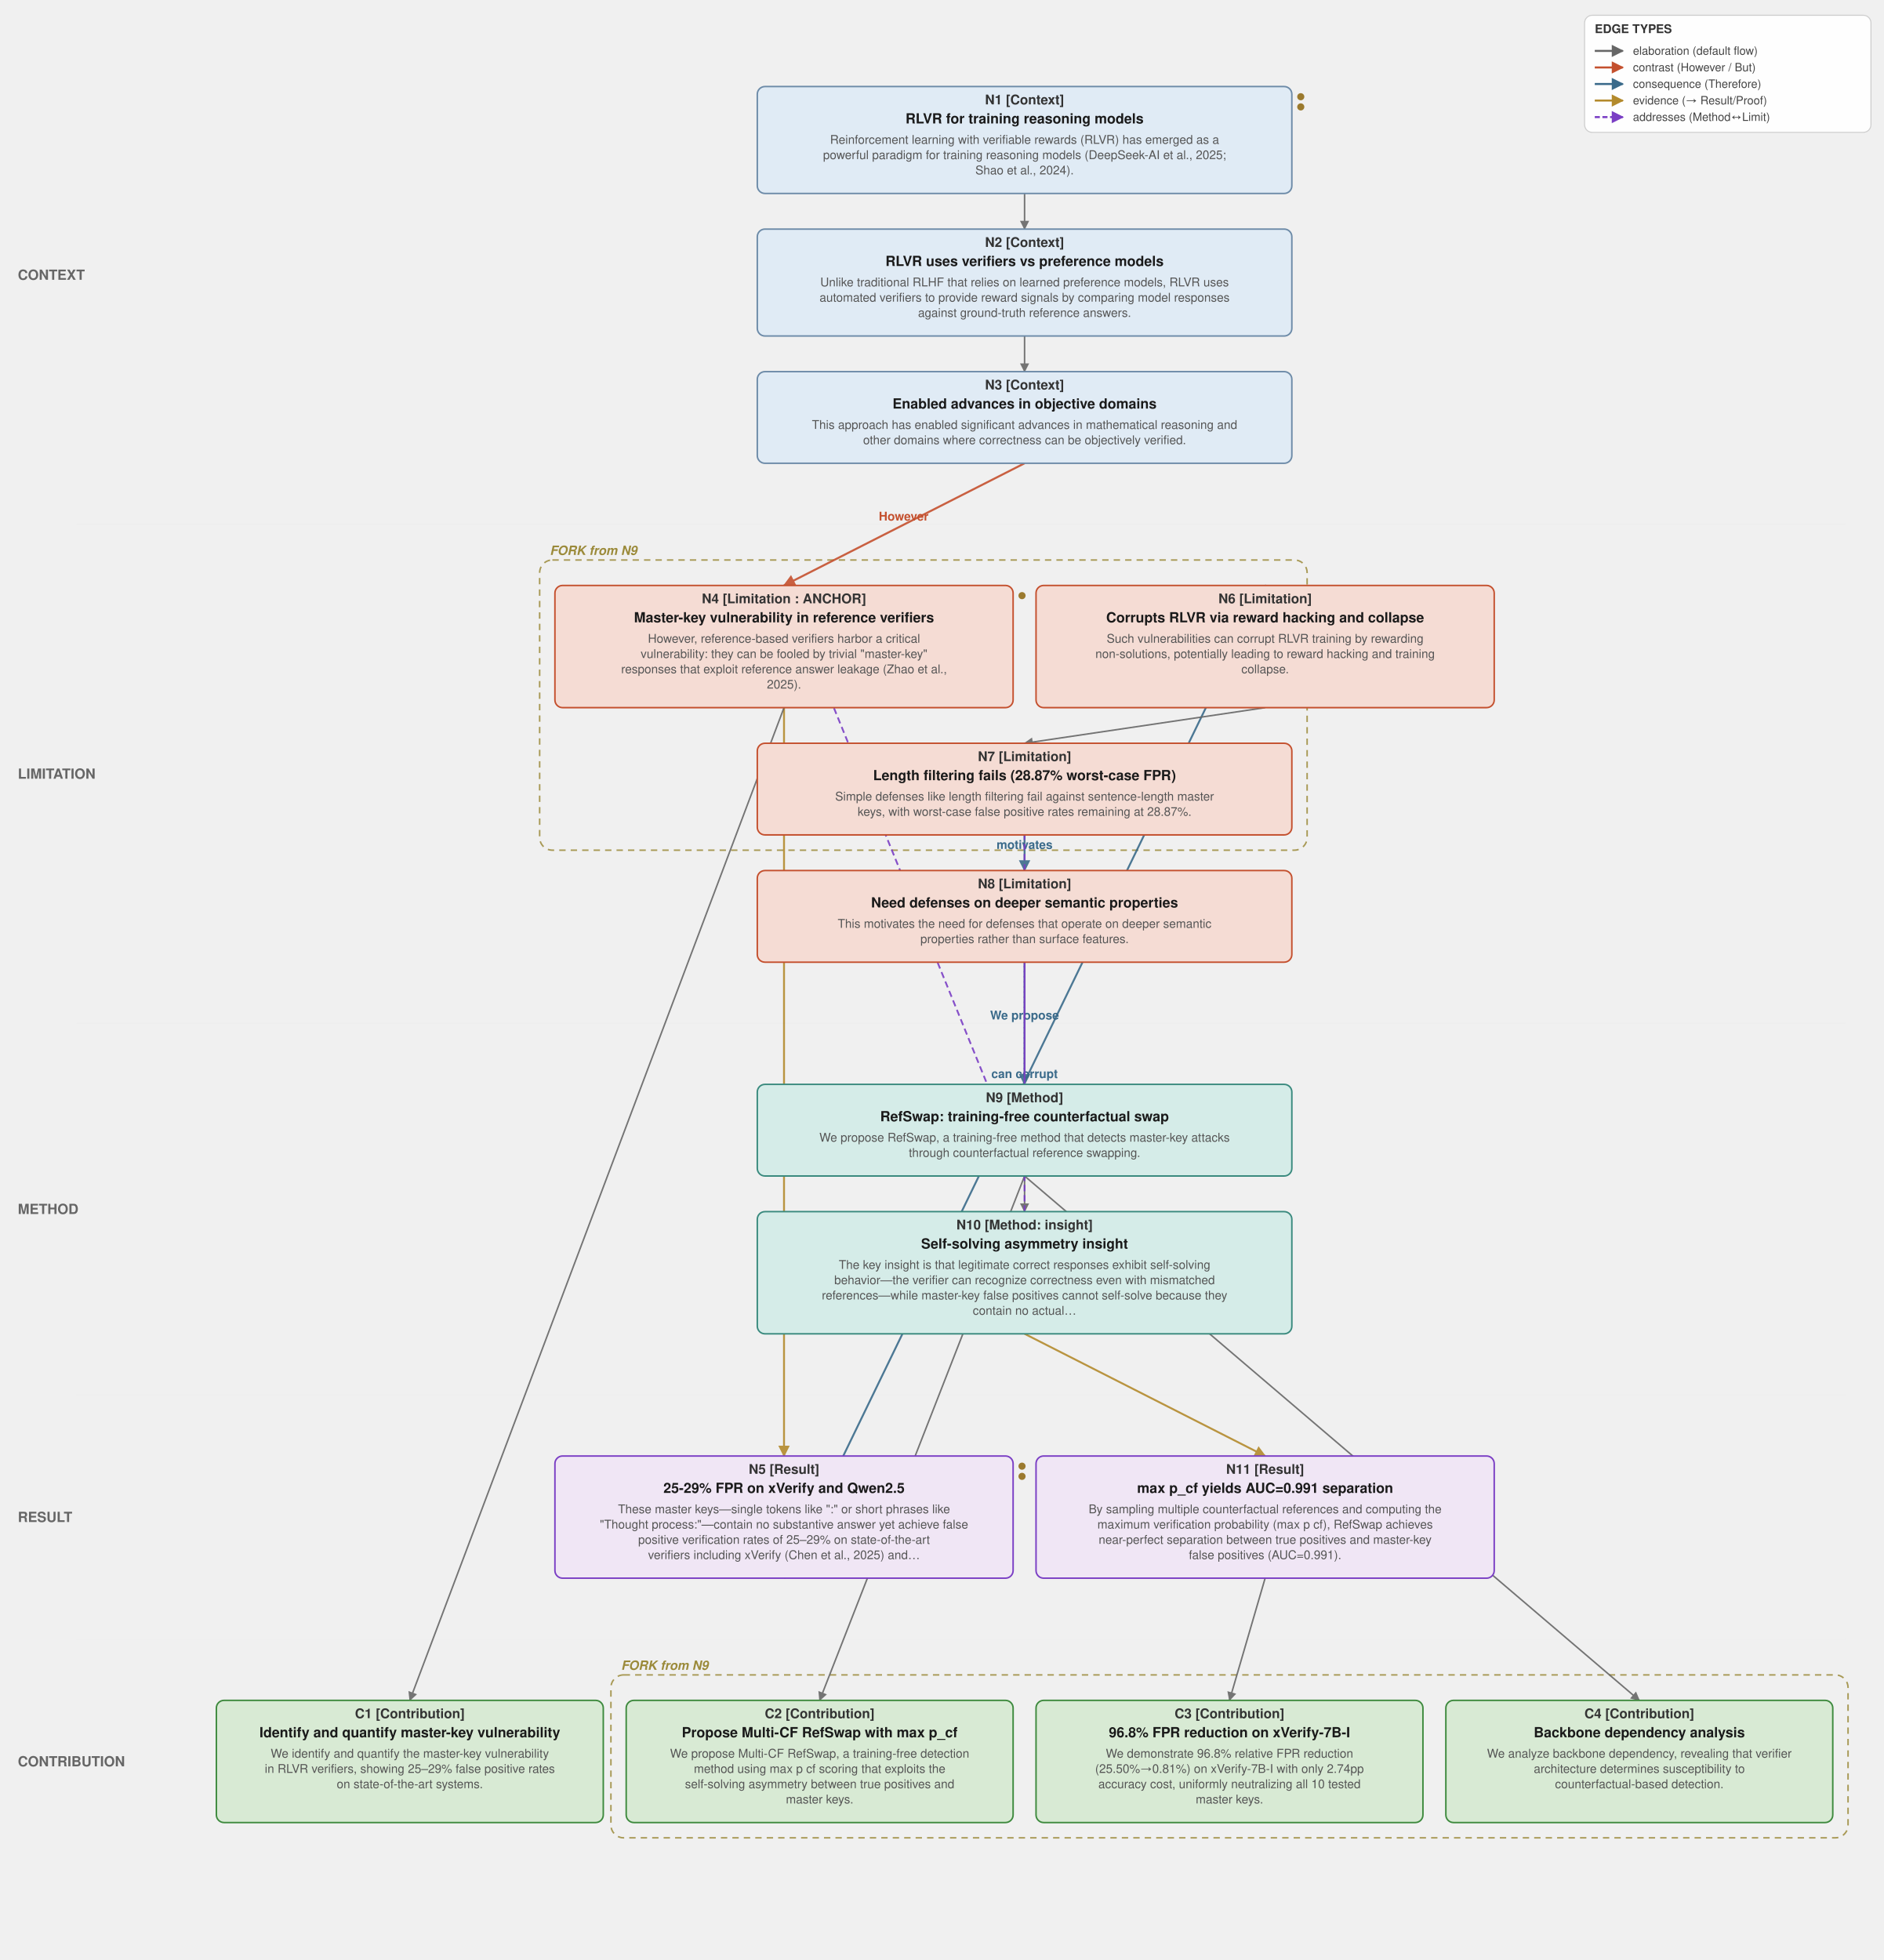
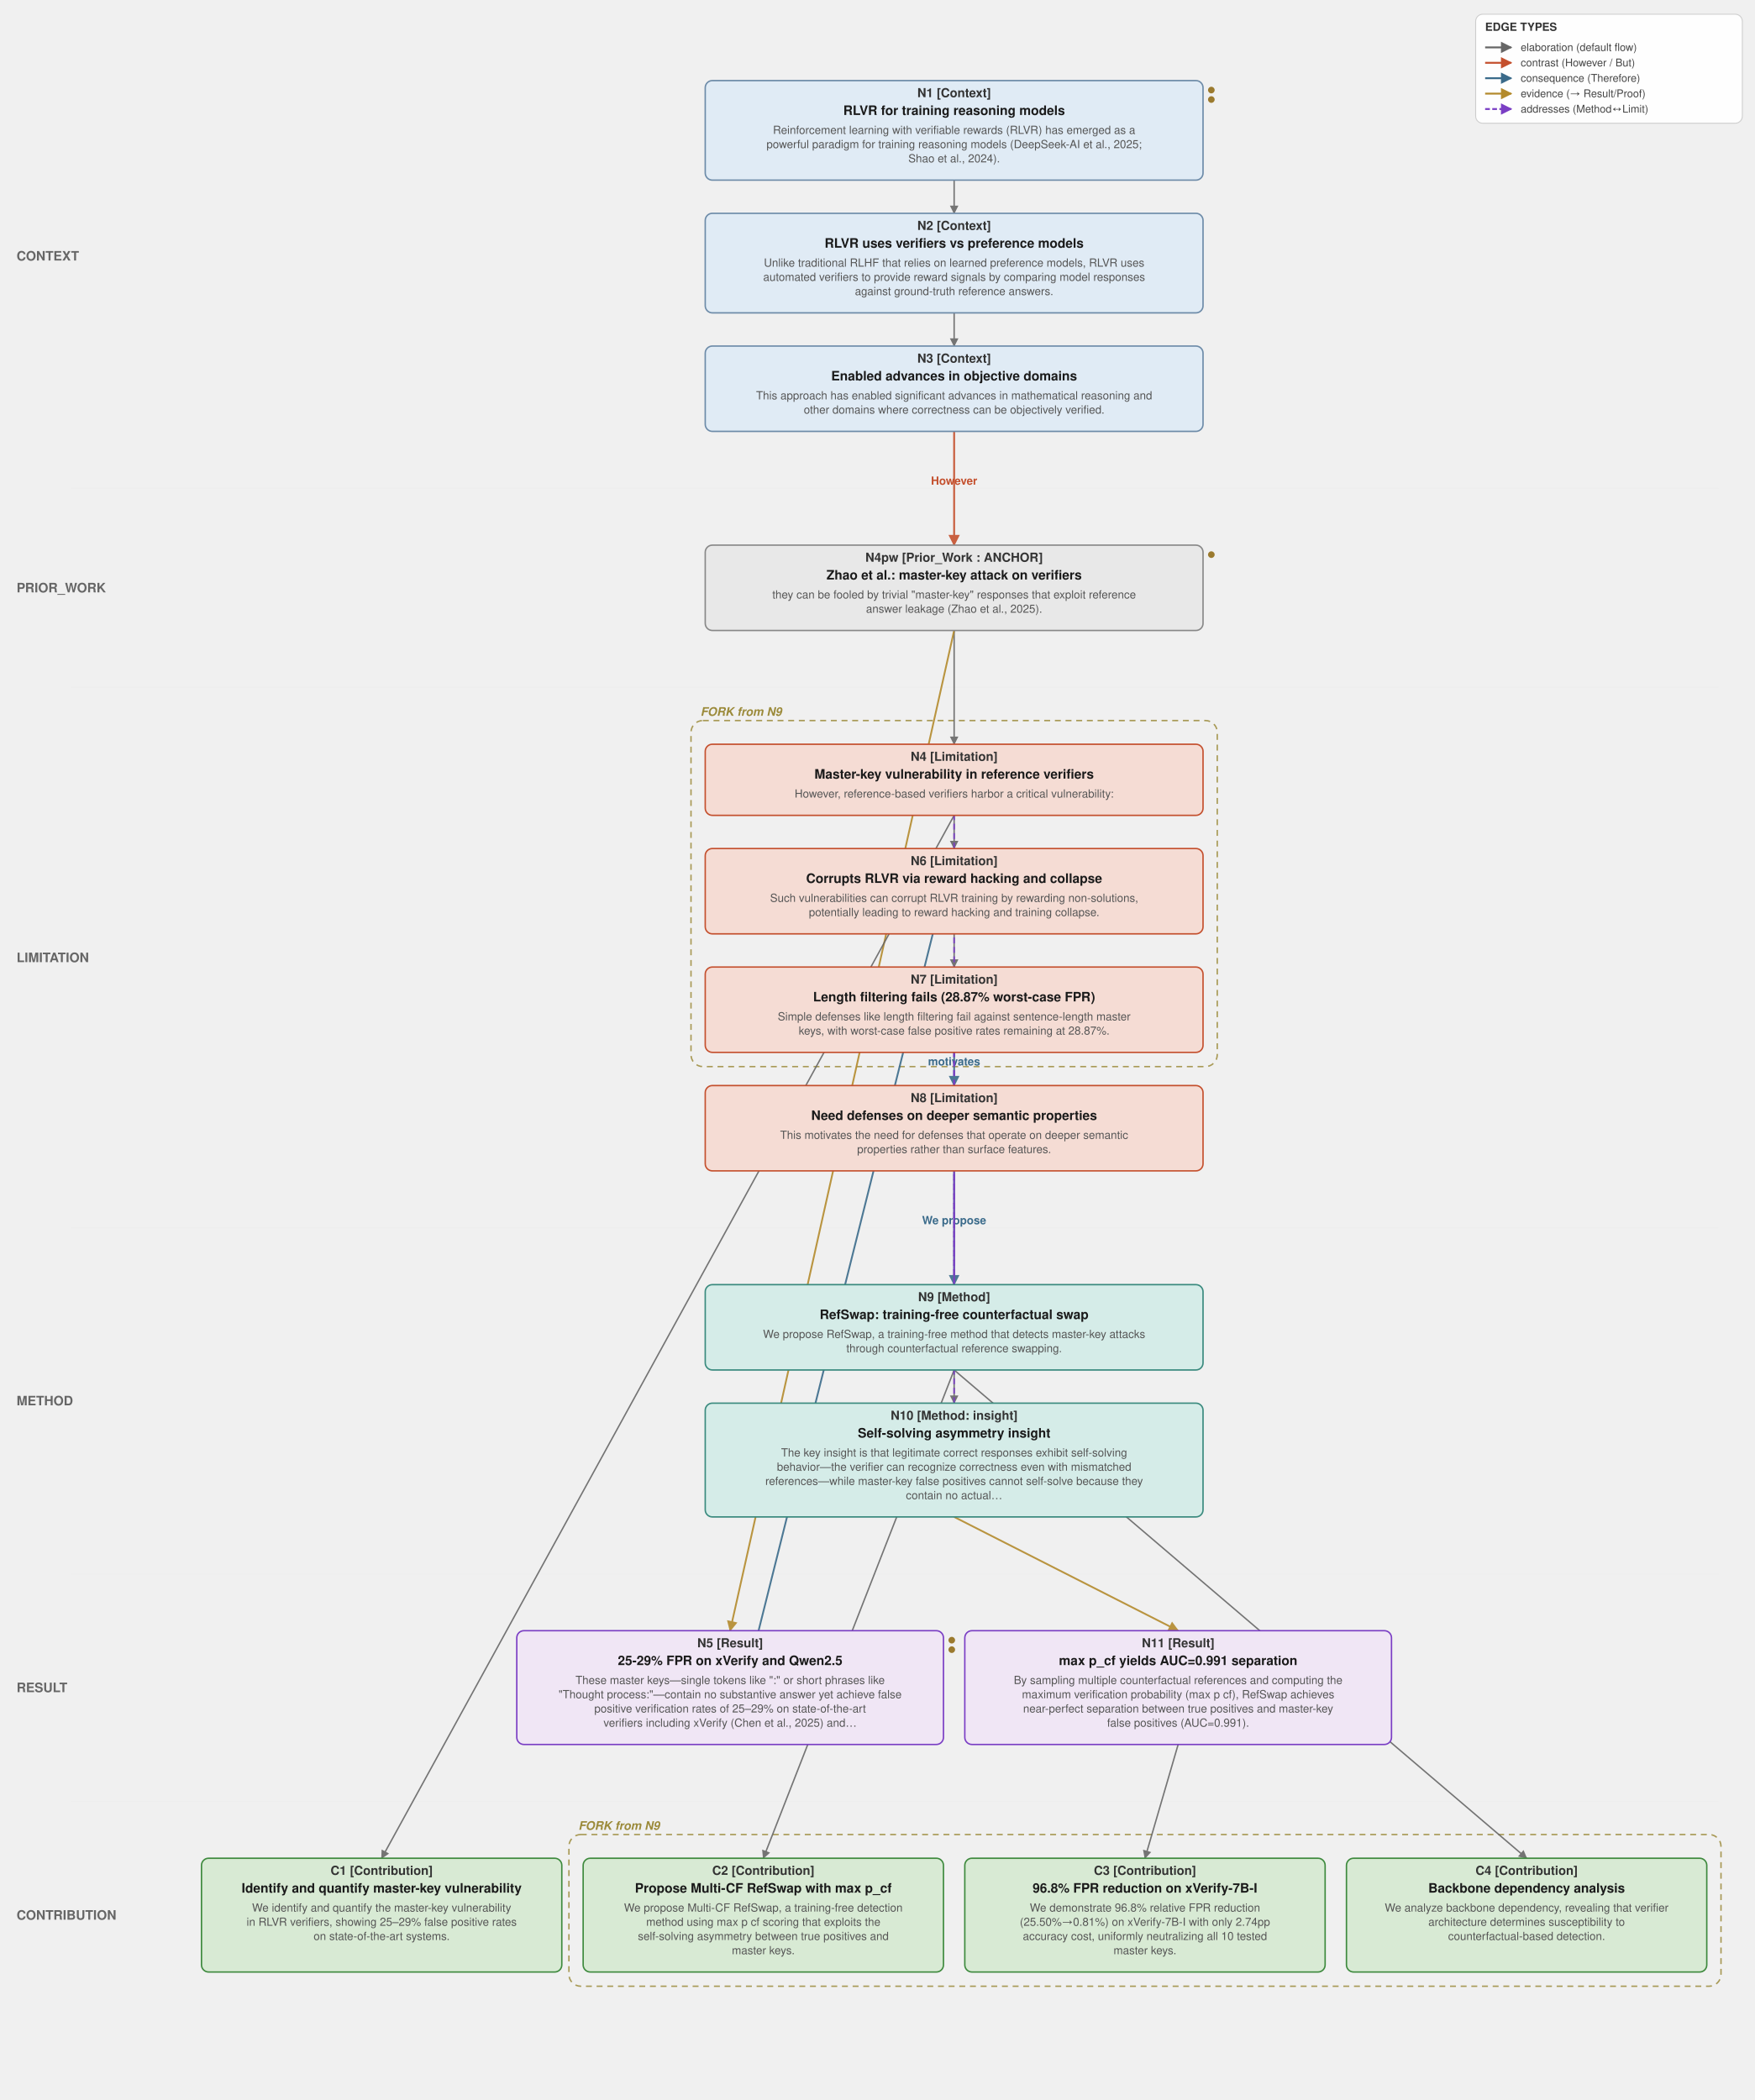
- <svg xmlns="http://www.w3.org/2000/svg" viewBox="0 0 1480 1540" style="width:100%; background:#fdfcf6; border:1px solid #e2e0d7; border-radius:8px;" font-family="-apple-system, BlinkMacSystemFont, Helvetica, Arial, sans-serif">
+ <svg xmlns="http://www.w3.org/2000/svg" viewBox="0 0 1480 1772" style="width:100%; background:#fdfcf6; border:1px solid #e2e0d7; border-radius:8px;" font-family="-apple-system, BlinkMacSystemFont, Helvetica, Arial, sans-serif">
  <defs>
    <marker id="ar" viewBox="0 0 10 10" refX="9" refY="5" markerWidth="6" markerHeight="6" orient="auto">
      <path d="M 0 0 L 10 5 L 0 10 z" fill="#666" />
    </marker>
    <marker id="ar-crit" viewBox="0 0 10 10" refX="9" refY="5" markerWidth="6" markerHeight="6" orient="auto">
      <path d="M 0 0 L 10 5 L 0 10 z" fill="#c4502e" />
    </marker>
    <marker id="ar-cons" viewBox="0 0 10 10" refX="9" refY="5" markerWidth="6" markerHeight="6" orient="auto">
      <path d="M 0 0 L 10 5 L 0 10 z" fill="#3a6a8a" />
    </marker>
    <marker id="ar-ev" viewBox="0 0 10 10" refX="9" refY="5" markerWidth="6" markerHeight="6" orient="auto">
      <path d="M 0 0 L 10 5 L 0 10 z" fill="#b38a2c" />
    </marker>
    <marker id="ar-back" viewBox="0 0 10 10" refX="9" refY="5" markerWidth="6" markerHeight="6" orient="auto">
      <path d="M 0 0 L 10 5 L 0 10 z" fill="#7a3ec4" />
    </marker>
  </defs>
  <text x="14" y="216" font-size="11" fill="#666" font-weight="700" dominant-baseline="middle">CONTEXT</text>
-   <text x="14" y="608" font-size="11" fill="#666" font-weight="700" dominant-baseline="middle">LIMITATION</text>
+   <text x="14" y="496" font-size="11" fill="#666" font-weight="700" dominant-baseline="middle">PRIOR_WORK</text>
  <line x1="60" y1="412" x2="1450" y2="412" stroke="#eee" stroke-width="1" />
-   <text x="14" y="950" font-size="11" fill="#666" font-weight="700" dominant-baseline="middle">METHOD</text>
-   <line x1="60" y1="804" x2="1450" y2="804" stroke="#eee" stroke-width="1" />
-   <text x="14" y="1192" font-size="11" fill="#666" font-weight="700" dominant-baseline="middle">RESULT</text>
-   <line x1="60" y1="1096" x2="1450" y2="1096" stroke="#eee" stroke-width="1" />
-   <text x="14" y="1384" font-size="11" fill="#666" font-weight="700" dominant-baseline="middle">CONTRIBUTION</text>
-   <line x1="60" y1="1288" x2="1450" y2="1288" stroke="#eee" stroke-width="1" />
-   <rect x="480" y="1316" width="972" height="128" rx="10" fill="none" stroke="#9b8a3a" stroke-width="1.2" stroke-dasharray="5 4" opacity="0.85" />
-   <text x="488" y="1312" font-size="10" fill="#9b8a3a" font-style="italic" font-weight="600">FORK from N9</text>
-   <rect x="424" y="440" width="603" height="228" rx="10" fill="none" stroke="#9b8a3a" stroke-width="1.2" stroke-dasharray="5 4" opacity="0.85" />
-   <text x="432" y="436" font-size="10" fill="#9b8a3a" font-style="italic" font-weight="600">FORK from N9</text>
+   <text x="14" y="808" font-size="11" fill="#666" font-weight="700" dominant-baseline="middle">LIMITATION</text>
+   <line x1="60" y1="580" x2="1450" y2="580" stroke="#eee" stroke-width="1" />
+   <text x="14" y="1182" font-size="11" fill="#666" font-weight="700" dominant-baseline="middle">METHOD</text>
+   <line x1="60" y1="1036" x2="1450" y2="1036" stroke="#eee" stroke-width="1" />
+   <text x="14" y="1424" font-size="11" fill="#666" font-weight="700" dominant-baseline="middle">RESULT</text>
+   <line x1="60" y1="1328" x2="1450" y2="1328" stroke="#eee" stroke-width="1" />
+   <text x="14" y="1616" font-size="11" fill="#666" font-weight="700" dominant-baseline="middle">CONTRIBUTION</text>
+   <line x1="60" y1="1520" x2="1450" y2="1520" stroke="#eee" stroke-width="1" />
+   <rect x="480" y="1548" width="972" height="128" rx="10" fill="none" stroke="#9b8a3a" stroke-width="1.2" stroke-dasharray="5 4" opacity="0.85" />
+   <text x="488" y="1544" font-size="10" fill="#9b8a3a" font-style="italic" font-weight="600">FORK from N9</text>
+   <rect x="583" y="608" width="444" height="292" rx="10" fill="none" stroke="#9b8a3a" stroke-width="1.2" stroke-dasharray="5 4" opacity="0.85" />
+   <text x="591" y="604" font-size="10" fill="#9b8a3a" font-style="italic" font-weight="600">FORK from N9</text>
  <line x1="805" y1="152" x2="805" y2="180" stroke="#666" stroke-width="1.2" marker-end="url(#ar)" opacity="0.9" />
  <line x1="805" y1="264" x2="805" y2="292" stroke="#666" stroke-width="1.2" marker-end="url(#ar)" opacity="0.9" />
-   <line x1="805" y1="364" x2="616" y2="460" stroke="#c4502e" stroke-width="1.6" marker-end="url(#ar-crit)" opacity="0.9" />
-   <text x="710" y="409" font-size="9.5" fill="#c4502e" font-weight="600" text-anchor="middle">However</text>
-   <line x1="616" y1="556" x2="616" y2="1144" stroke="#b38a2c" stroke-width="1.5" marker-end="url(#ar-ev)" opacity="0.9" />
-   <line x1="616" y1="1240" x2="994" y2="460" stroke="#3a6a8a" stroke-width="1.5" marker-end="url(#ar-cons)" opacity="0.9" />
-   <text x="805" y="847" font-size="9.5" fill="#3a6a8a" font-weight="600" text-anchor="middle">can corrupt</text>
-   <line x1="994" y1="556" x2="805" y2="584" stroke="#666" stroke-width="1.2" marker-end="url(#ar)" opacity="0.9" />
-   <line x1="805" y1="656" x2="805" y2="684" stroke="#3a6a8a" stroke-width="1.5" marker-end="url(#ar-cons)" opacity="0.9" />
-   <text x="805" y="667" font-size="9.5" fill="#3a6a8a" font-weight="600" text-anchor="middle">motivates</text>
-   <line x1="805" y1="756" x2="805" y2="852" stroke="#3a6a8a" stroke-width="1.5" marker-end="url(#ar-cons)" opacity="0.9" />
-   <text x="805" y="801" font-size="9.5" fill="#3a6a8a" font-weight="600" text-anchor="middle">We propose</text>
-   <line x1="805" y1="924" x2="805" y2="952" stroke="#666" stroke-width="1.2" marker-end="url(#ar)" opacity="0.9" />
-   <line x1="805" y1="1048" x2="994" y2="1144" stroke="#b38a2c" stroke-width="1.5" marker-end="url(#ar-ev)" opacity="0.9" />
-   <line x1="616" y1="556" x2="322" y2="1336" stroke="#666" stroke-width="1.2" marker-end="url(#ar)" opacity="0.9" />
-   <line x1="805" y1="924" x2="644" y2="1336" stroke="#666" stroke-width="1.2" marker-end="url(#ar)" opacity="0.9" />
-   <line x1="994" y1="1240" x2="966" y2="1336" stroke="#666" stroke-width="1.2" marker-end="url(#ar)" opacity="0.9" />
-   <line x1="805" y1="924" x2="1288" y2="1336" stroke="#666" stroke-width="1.2" marker-end="url(#ar)" opacity="0.9" />
-   <line x1="805" y1="924" x2="616" y2="460" stroke="#7a3ec4" stroke-width="1.4" stroke-dasharray="5 3" marker-end="url(#ar-back)" opacity="0.9" />
-   <line x1="805" y1="924" x2="805" y2="584" stroke="#7a3ec4" stroke-width="1.4" stroke-dasharray="5 3" marker-end="url(#ar-back)" opacity="0.9" />
-   <line x1="805" y1="1048" x2="805" y2="684" stroke="#7a3ec4" stroke-width="1.4" stroke-dasharray="5 3" marker-end="url(#ar-back)" opacity="0.9" />
+   <line x1="805" y1="364" x2="805" y2="460" stroke="#c4502e" stroke-width="1.6" marker-end="url(#ar-crit)" opacity="0.9" />
+   <text x="805" y="409" font-size="9.5" fill="#c4502e" font-weight="600" text-anchor="middle">However</text>
+   <line x1="805" y1="532" x2="805" y2="628" stroke="#666" stroke-width="1.2" marker-end="url(#ar)" opacity="0.9" />
+   <line x1="805" y1="532" x2="616" y2="1376" stroke="#b38a2c" stroke-width="1.5" marker-end="url(#ar-ev)" opacity="0.9" />
+   <line x1="805" y1="688" x2="805" y2="716" stroke="#666" stroke-width="1.2" marker-end="url(#ar)" opacity="0.9" />
+   <line x1="616" y1="1472" x2="805" y2="716" stroke="#3a6a8a" stroke-width="1.5" marker-end="url(#ar-cons)" opacity="0.9" />
+   <text x="710" y="1091" font-size="9.5" fill="#3a6a8a" font-weight="600" text-anchor="middle">can corrupt</text>
+   <line x1="805" y1="788" x2="805" y2="816" stroke="#666" stroke-width="1.2" marker-end="url(#ar)" opacity="0.9" />
+   <line x1="805" y1="888" x2="805" y2="916" stroke="#3a6a8a" stroke-width="1.5" marker-end="url(#ar-cons)" opacity="0.9" />
+   <text x="805" y="899" font-size="9.5" fill="#3a6a8a" font-weight="600" text-anchor="middle">motivates</text>
+   <line x1="805" y1="988" x2="805" y2="1084" stroke="#3a6a8a" stroke-width="1.5" marker-end="url(#ar-cons)" opacity="0.9" />
+   <text x="805" y="1033" font-size="9.5" fill="#3a6a8a" font-weight="600" text-anchor="middle">We propose</text>
+   <line x1="805" y1="1156" x2="805" y2="1184" stroke="#666" stroke-width="1.2" marker-end="url(#ar)" opacity="0.9" />
+   <line x1="805" y1="1280" x2="994" y2="1376" stroke="#b38a2c" stroke-width="1.5" marker-end="url(#ar-ev)" opacity="0.9" />
+   <line x1="805" y1="688" x2="322" y2="1568" stroke="#666" stroke-width="1.2" marker-end="url(#ar)" opacity="0.9" />
+   <line x1="805" y1="1156" x2="644" y2="1568" stroke="#666" stroke-width="1.2" marker-end="url(#ar)" opacity="0.9" />
+   <line x1="994" y1="1472" x2="966" y2="1568" stroke="#666" stroke-width="1.2" marker-end="url(#ar)" opacity="0.9" />
+   <line x1="805" y1="1156" x2="1288" y2="1568" stroke="#666" stroke-width="1.2" marker-end="url(#ar)" opacity="0.9" />
+   <line x1="805" y1="1156" x2="805" y2="628" stroke="#7a3ec4" stroke-width="1.4" stroke-dasharray="5 3" marker-end="url(#ar-back)" opacity="0.9" />
+   <line x1="805" y1="1156" x2="805" y2="816" stroke="#7a3ec4" stroke-width="1.4" stroke-dasharray="5 3" marker-end="url(#ar-back)" opacity="0.9" />
+   <line x1="805" y1="1280" x2="805" y2="916" stroke="#7a3ec4" stroke-width="1.4" stroke-dasharray="5 3" marker-end="url(#ar-back)" opacity="0.9" />
  <circle cx="1022.0" cy="76.0" r="2.8" fill="#9b7a2e" />
  <circle cx="1022.0" cy="84.0" r="2.8" fill="#9b7a2e" />
  <g>
    <rect x="595" y="68" width="420" height="84" rx="6" fill="#e0ebf5" stroke="#6d8ba8" stroke-width="1.2" />
    <text x="805" y="82" text-anchor="middle" font-size="10.5" font-weight="700" fill="#333">N1 [Context]</text>
    <text x="805" y="97" text-anchor="middle" font-size="11" font-weight="600" fill="#1a1a1a">RLVR for training reasoning models</text>
    <text x="805" y="113" text-anchor="middle" font-size="9.5" fill="#555">Reinforcement learning with verifiable rewards (RLVR) has emerged as a</text>
    <text x="805" y="125" text-anchor="middle" font-size="9.5" fill="#555">powerful paradigm for training reasoning models (DeepSeek-AI et al., 2025;</text>
    <text x="805" y="137" text-anchor="middle" font-size="9.5" fill="#555">Shao et al., 2024).</text>
  </g>
  <g>
    <rect x="595" y="180" width="420" height="84" rx="6" fill="#e0ebf5" stroke="#6d8ba8" stroke-width="1.2" />
    <text x="805" y="194" text-anchor="middle" font-size="10.5" font-weight="700" fill="#333">N2 [Context]</text>
    <text x="805" y="209" text-anchor="middle" font-size="11" font-weight="600" fill="#1a1a1a">RLVR uses verifiers vs preference models</text>
    <text x="805" y="225" text-anchor="middle" font-size="9.5" fill="#555">Unlike traditional RLHF that relies on learned preference models, RLVR uses</text>
    <text x="805" y="237" text-anchor="middle" font-size="9.5" fill="#555">automated verifiers to provide reward signals by comparing model responses</text>
    <text x="805" y="249" text-anchor="middle" font-size="9.5" fill="#555">against ground-truth reference answers.</text>
  </g>
  <g>
    <rect x="595" y="292" width="420" height="72" rx="6" fill="#e0ebf5" stroke="#6d8ba8" stroke-width="1.2" />
    <text x="805" y="306" text-anchor="middle" font-size="10.5" font-weight="700" fill="#333">N3 [Context]</text>
    <text x="805" y="321" text-anchor="middle" font-size="11" font-weight="600" fill="#1a1a1a">Enabled advances in objective domains</text>
    <text x="805" y="337" text-anchor="middle" font-size="9.5" fill="#555">This approach has enabled significant advances in mathematical reasoning and</text>
    <text x="805" y="349" text-anchor="middle" font-size="9.5" fill="#555">other domains where correctness can be objectively verified.</text>
  </g>
-   <circle cx="803.0" cy="468.0" r="2.8" fill="#9b7a2e" />
-   <g>
-     <rect x="436" y="460" width="360" height="96" rx="6" fill="#f5dcd4" stroke="#c4502e" stroke-width="1.2" />
-     <text x="616" y="474" text-anchor="middle" font-size="10.5" font-weight="700" fill="#333">N4 [Limitation : ANCHOR]</text>
-     <text x="616" y="489" text-anchor="middle" font-size="11" font-weight="600" fill="#1a1a1a">Master-key vulnerability in reference verifiers</text>
-     <text x="616" y="505" text-anchor="middle" font-size="9.5" fill="#555">However, reference-based verifiers harbor a critical</text>
-     <text x="616" y="517" text-anchor="middle" font-size="9.5" fill="#555">vulnerability: they can be fooled by trivial "master-key"</text>
-     <text x="616" y="529" text-anchor="middle" font-size="9.5" fill="#555">responses that exploit reference answer leakage (Zhao et al.,</text>
-     <text x="616" y="541" text-anchor="middle" font-size="9.5" fill="#555">2025).</text>
-   </g>
-   <circle cx="803.0" cy="1152.0" r="2.8" fill="#9b7a2e" />
-   <circle cx="803.0" cy="1160.0" r="2.8" fill="#9b7a2e" />
-   <g>
-     <rect x="436" y="1144" width="360" height="96" rx="6" fill="#f0e6f5" stroke="#7a3ec4" stroke-width="1.2" />
-     <text x="616" y="1158" text-anchor="middle" font-size="10.5" font-weight="700" fill="#333">N5 [Result]</text>
-     <text x="616" y="1173" text-anchor="middle" font-size="11" font-weight="600" fill="#1a1a1a">25-29% FPR on xVerify and Qwen2.5</text>
-     <text x="616" y="1189" text-anchor="middle" font-size="9.5" fill="#555">These master keys—single tokens like ":" or short phrases like</text>
-     <text x="616" y="1201" text-anchor="middle" font-size="9.5" fill="#555">"Thought process:"—contain no substantive answer yet achieve false</text>
-     <text x="616" y="1213" text-anchor="middle" font-size="9.5" fill="#555">positive verification rates of 25–29% on state-of-the-art</text>
-     <text x="616" y="1225" text-anchor="middle" font-size="9.5" fill="#555">verifiers including xVerify (Chen et al., 2025) and…</text>
-   </g>
-   <g>
-     <rect x="814" y="460" width="360" height="96" rx="6" fill="#f5dcd4" stroke="#c4502e" stroke-width="1.2" />
-     <text x="994" y="474" text-anchor="middle" font-size="10.5" font-weight="700" fill="#333">N6 [Limitation]</text>
-     <text x="994" y="489" text-anchor="middle" font-size="11" font-weight="600" fill="#1a1a1a">Corrupts RLVR via reward hacking and collapse</text>
-     <text x="994" y="505" text-anchor="middle" font-size="9.5" fill="#555">Such vulnerabilities can corrupt RLVR training by rewarding</text>
-     <text x="994" y="517" text-anchor="middle" font-size="9.5" fill="#555">non-solutions, potentially leading to reward hacking and training</text>
-     <text x="994" y="529" text-anchor="middle" font-size="9.5" fill="#555">collapse.</text>
-   </g>
-   <g>
-     <rect x="595" y="584" width="420" height="72" rx="6" fill="#f5dcd4" stroke="#c4502e" stroke-width="1.2" />
-     <text x="805" y="598" text-anchor="middle" font-size="10.5" font-weight="700" fill="#333">N7 [Limitation]</text>
-     <text x="805" y="613" text-anchor="middle" font-size="11" font-weight="600" fill="#1a1a1a">Length filtering fails (28.87% worst-case FPR)</text>
-     <text x="805" y="629" text-anchor="middle" font-size="9.5" fill="#555">Simple defenses like length filtering fail against sentence-length master</text>
-     <text x="805" y="641" text-anchor="middle" font-size="9.5" fill="#555">keys, with worst-case false positive rates remaining at 28.87%.</text>
-   </g>
-   <g>
-     <rect x="595" y="684" width="420" height="72" rx="6" fill="#f5dcd4" stroke="#c4502e" stroke-width="1.2" />
-     <text x="805" y="698" text-anchor="middle" font-size="10.5" font-weight="700" fill="#333">N8 [Limitation]</text>
-     <text x="805" y="713" text-anchor="middle" font-size="11" font-weight="600" fill="#1a1a1a">Need defenses on deeper semantic properties</text>
-     <text x="805" y="729" text-anchor="middle" font-size="9.5" fill="#555">This motivates the need for defenses that operate on deeper semantic</text>
-     <text x="805" y="741" text-anchor="middle" font-size="9.5" fill="#555">properties rather than surface features.</text>
-   </g>
-   <g>
-     <rect x="595" y="852" width="420" height="72" rx="6" fill="#d5ece8" stroke="#3a8a7e" stroke-width="1.2" />
-     <text x="805" y="866" text-anchor="middle" font-size="10.5" font-weight="700" fill="#333">N9 [Method]</text>
-     <text x="805" y="881" text-anchor="middle" font-size="11" font-weight="600" fill="#1a1a1a">RefSwap: training-free counterfactual swap</text>
-     <text x="805" y="897" text-anchor="middle" font-size="9.5" fill="#555">We propose RefSwap, a training-free method that detects master-key attacks</text>
-     <text x="805" y="909" text-anchor="middle" font-size="9.5" fill="#555">through counterfactual reference swapping.</text>
-   </g>
-   <g>
-     <rect x="595" y="952" width="420" height="96" rx="6" fill="#d5ece8" stroke="#3a8a7e" stroke-width="1.2" />
-     <text x="805" y="966" text-anchor="middle" font-size="10.5" font-weight="700" fill="#333">N10 [Method: insight]</text>
-     <text x="805" y="981" text-anchor="middle" font-size="11" font-weight="600" fill="#1a1a1a">Self-solving asymmetry insight</text>
-     <text x="805" y="997" text-anchor="middle" font-size="9.5" fill="#555">The key insight is that legitimate correct responses exhibit self-solving</text>
-     <text x="805" y="1009" text-anchor="middle" font-size="9.5" fill="#555">behavior—the verifier can recognize correctness even with mismatched</text>
-     <text x="805" y="1021" text-anchor="middle" font-size="9.5" fill="#555">references—while master-key false positives cannot self-solve because they</text>
-     <text x="805" y="1033" text-anchor="middle" font-size="9.5" fill="#555">contain no actual…</text>
-   </g>
-   <g>
-     <rect x="814" y="1144" width="360" height="96" rx="6" fill="#f0e6f5" stroke="#7a3ec4" stroke-width="1.2" />
-     <text x="994" y="1158" text-anchor="middle" font-size="10.5" font-weight="700" fill="#333">N11 [Result]</text>
-     <text x="994" y="1173" text-anchor="middle" font-size="11" font-weight="600" fill="#1a1a1a">max p_cf yields AUC=0.991 separation</text>
-     <text x="994" y="1189" text-anchor="middle" font-size="9.5" fill="#555">By sampling multiple counterfactual references and computing the</text>
-     <text x="994" y="1201" text-anchor="middle" font-size="9.5" fill="#555">maximum verification probability (max p cf), RefSwap achieves</text>
-     <text x="994" y="1213" text-anchor="middle" font-size="9.5" fill="#555">near-perfect separation between true positives and master-key</text>
-     <text x="994" y="1225" text-anchor="middle" font-size="9.5" fill="#555">false positives (AUC=0.991).</text>
-   </g>
-   <g>
-     <rect x="170" y="1336" width="304" height="96" rx="6" fill="#d8ead4" stroke="#3e8a3e" stroke-width="1.2" />
-     <text x="322" y="1350" text-anchor="middle" font-size="10.5" font-weight="700" fill="#333">C1 [Contribution]</text>
-     <text x="322" y="1365" text-anchor="middle" font-size="11" font-weight="600" fill="#1a1a1a">Identify and quantify master-key vulnerability</text>
-     <text x="322" y="1381" text-anchor="middle" font-size="9.5" fill="#555">We identify and quantify the master-key vulnerability</text>
-     <text x="322" y="1393" text-anchor="middle" font-size="9.5" fill="#555">in RLVR verifiers, showing 25–29% false positive rates</text>
-     <text x="322" y="1405" text-anchor="middle" font-size="9.5" fill="#555">on state-of-the-art systems.</text>
-   </g>
-   <g>
-     <rect x="492" y="1336" width="304" height="96" rx="6" fill="#d8ead4" stroke="#3e8a3e" stroke-width="1.2" />
-     <text x="644" y="1350" text-anchor="middle" font-size="10.5" font-weight="700" fill="#333">C2 [Contribution]</text>
-     <text x="644" y="1365" text-anchor="middle" font-size="11" font-weight="600" fill="#1a1a1a">Propose Multi-CF RefSwap with max p_cf</text>
-     <text x="644" y="1381" text-anchor="middle" font-size="9.5" fill="#555">We propose Multi-CF RefSwap, a training-free detection</text>
-     <text x="644" y="1393" text-anchor="middle" font-size="9.5" fill="#555">method using max p cf scoring that exploits the</text>
-     <text x="644" y="1405" text-anchor="middle" font-size="9.5" fill="#555">self-solving asymmetry between true positives and</text>
-     <text x="644" y="1417" text-anchor="middle" font-size="9.5" fill="#555">master keys.</text>
-   </g>
-   <g>
-     <rect x="814" y="1336" width="304" height="96" rx="6" fill="#d8ead4" stroke="#3e8a3e" stroke-width="1.2" />
-     <text x="966" y="1350" text-anchor="middle" font-size="10.5" font-weight="700" fill="#333">C3 [Contribution]</text>
-     <text x="966" y="1365" text-anchor="middle" font-size="11" font-weight="600" fill="#1a1a1a">96.8% FPR reduction on xVerify-7B-I</text>
-     <text x="966" y="1381" text-anchor="middle" font-size="9.5" fill="#555">We demonstrate 96.8% relative FPR reduction</text>
-     <text x="966" y="1393" text-anchor="middle" font-size="9.5" fill="#555">(25.50%→0.81%) on xVerify-7B-I with only 2.74pp</text>
-     <text x="966" y="1405" text-anchor="middle" font-size="9.5" fill="#555">accuracy cost, uniformly neutralizing all 10 tested</text>
-     <text x="966" y="1417" text-anchor="middle" font-size="9.5" fill="#555">master keys.</text>
-   </g>
-   <g>
-     <rect x="1136" y="1336" width="304" height="96" rx="6" fill="#d8ead4" stroke="#3e8a3e" stroke-width="1.2" />
-     <text x="1288" y="1350" text-anchor="middle" font-size="10.5" font-weight="700" fill="#333">C4 [Contribution]</text>
-     <text x="1288" y="1365" text-anchor="middle" font-size="11" font-weight="600" fill="#1a1a1a">Backbone dependency analysis</text>
-     <text x="1288" y="1381" text-anchor="middle" font-size="9.5" fill="#555">We analyze backbone dependency, revealing that verifier</text>
-     <text x="1288" y="1393" text-anchor="middle" font-size="9.5" fill="#555">architecture determines susceptibility to</text>
-     <text x="1288" y="1405" text-anchor="middle" font-size="9.5" fill="#555">counterfactual-based detection.</text>
+   <circle cx="1022.0" cy="468.0" r="2.8" fill="#9b7a2e" />
+   <g>
+     <rect x="595" y="460" width="420" height="72" rx="6" fill="#e8e8e8" stroke="#888" stroke-width="1.2" />
+     <text x="805" y="474" text-anchor="middle" font-size="10.5" font-weight="700" fill="#333">N4pw [Prior_Work : ANCHOR]</text>
+     <text x="805" y="489" text-anchor="middle" font-size="11" font-weight="600" fill="#1a1a1a">Zhao et al.: master-key attack on verifiers</text>
+     <text x="805" y="505" text-anchor="middle" font-size="9.5" fill="#555">they can be fooled by trivial "master-key" responses that exploit reference</text>
+     <text x="805" y="517" text-anchor="middle" font-size="9.5" fill="#555">answer leakage (Zhao et al., 2025).</text>
+   </g>
+   <g>
+     <rect x="595" y="628" width="420" height="60" rx="6" fill="#f5dcd4" stroke="#c4502e" stroke-width="1.2" />
+     <text x="805" y="642" text-anchor="middle" font-size="10.5" font-weight="700" fill="#333">N4 [Limitation]</text>
+     <text x="805" y="657" text-anchor="middle" font-size="11" font-weight="600" fill="#1a1a1a">Master-key vulnerability in reference verifiers</text>
+     <text x="805" y="673" text-anchor="middle" font-size="9.5" fill="#555">However, reference-based verifiers harbor a critical vulnerability:</text>
+   </g>
+   <circle cx="803.0" cy="1384.0" r="2.8" fill="#9b7a2e" />
+   <circle cx="803.0" cy="1392.0" r="2.8" fill="#9b7a2e" />
+   <g>
+     <rect x="436" y="1376" width="360" height="96" rx="6" fill="#f0e6f5" stroke="#7a3ec4" stroke-width="1.2" />
+     <text x="616" y="1390" text-anchor="middle" font-size="10.5" font-weight="700" fill="#333">N5 [Result]</text>
+     <text x="616" y="1405" text-anchor="middle" font-size="11" font-weight="600" fill="#1a1a1a">25-29% FPR on xVerify and Qwen2.5</text>
+     <text x="616" y="1421" text-anchor="middle" font-size="9.5" fill="#555">These master keys—single tokens like ":" or short phrases like</text>
+     <text x="616" y="1433" text-anchor="middle" font-size="9.5" fill="#555">"Thought process:"—contain no substantive answer yet achieve false</text>
+     <text x="616" y="1445" text-anchor="middle" font-size="9.5" fill="#555">positive verification rates of 25–29% on state-of-the-art</text>
+     <text x="616" y="1457" text-anchor="middle" font-size="9.5" fill="#555">verifiers including xVerify (Chen et al., 2025) and…</text>
+   </g>
+   <g>
+     <rect x="595" y="716" width="420" height="72" rx="6" fill="#f5dcd4" stroke="#c4502e" stroke-width="1.2" />
+     <text x="805" y="730" text-anchor="middle" font-size="10.5" font-weight="700" fill="#333">N6 [Limitation]</text>
+     <text x="805" y="745" text-anchor="middle" font-size="11" font-weight="600" fill="#1a1a1a">Corrupts RLVR via reward hacking and collapse</text>
+     <text x="805" y="761" text-anchor="middle" font-size="9.5" fill="#555">Such vulnerabilities can corrupt RLVR training by rewarding non-solutions,</text>
+     <text x="805" y="773" text-anchor="middle" font-size="9.5" fill="#555">potentially leading to reward hacking and training collapse.</text>
+   </g>
+   <g>
+     <rect x="595" y="816" width="420" height="72" rx="6" fill="#f5dcd4" stroke="#c4502e" stroke-width="1.2" />
+     <text x="805" y="830" text-anchor="middle" font-size="10.5" font-weight="700" fill="#333">N7 [Limitation]</text>
+     <text x="805" y="845" text-anchor="middle" font-size="11" font-weight="600" fill="#1a1a1a">Length filtering fails (28.87% worst-case FPR)</text>
+     <text x="805" y="861" text-anchor="middle" font-size="9.5" fill="#555">Simple defenses like length filtering fail against sentence-length master</text>
+     <text x="805" y="873" text-anchor="middle" font-size="9.5" fill="#555">keys, with worst-case false positive rates remaining at 28.87%.</text>
+   </g>
+   <g>
+     <rect x="595" y="916" width="420" height="72" rx="6" fill="#f5dcd4" stroke="#c4502e" stroke-width="1.2" />
+     <text x="805" y="930" text-anchor="middle" font-size="10.5" font-weight="700" fill="#333">N8 [Limitation]</text>
+     <text x="805" y="945" text-anchor="middle" font-size="11" font-weight="600" fill="#1a1a1a">Need defenses on deeper semantic properties</text>
+     <text x="805" y="961" text-anchor="middle" font-size="9.5" fill="#555">This motivates the need for defenses that operate on deeper semantic</text>
+     <text x="805" y="973" text-anchor="middle" font-size="9.5" fill="#555">properties rather than surface features.</text>
+   </g>
+   <g>
+     <rect x="595" y="1084" width="420" height="72" rx="6" fill="#d5ece8" stroke="#3a8a7e" stroke-width="1.2" />
+     <text x="805" y="1098" text-anchor="middle" font-size="10.5" font-weight="700" fill="#333">N9 [Method]</text>
+     <text x="805" y="1113" text-anchor="middle" font-size="11" font-weight="600" fill="#1a1a1a">RefSwap: training-free counterfactual swap</text>
+     <text x="805" y="1129" text-anchor="middle" font-size="9.5" fill="#555">We propose RefSwap, a training-free method that detects master-key attacks</text>
+     <text x="805" y="1141" text-anchor="middle" font-size="9.5" fill="#555">through counterfactual reference swapping.</text>
+   </g>
+   <g>
+     <rect x="595" y="1184" width="420" height="96" rx="6" fill="#d5ece8" stroke="#3a8a7e" stroke-width="1.2" />
+     <text x="805" y="1198" text-anchor="middle" font-size="10.5" font-weight="700" fill="#333">N10 [Method: insight]</text>
+     <text x="805" y="1213" text-anchor="middle" font-size="11" font-weight="600" fill="#1a1a1a">Self-solving asymmetry insight</text>
+     <text x="805" y="1229" text-anchor="middle" font-size="9.5" fill="#555">The key insight is that legitimate correct responses exhibit self-solving</text>
+     <text x="805" y="1241" text-anchor="middle" font-size="9.5" fill="#555">behavior—the verifier can recognize correctness even with mismatched</text>
+     <text x="805" y="1253" text-anchor="middle" font-size="9.5" fill="#555">references—while master-key false positives cannot self-solve because they</text>
+     <text x="805" y="1265" text-anchor="middle" font-size="9.5" fill="#555">contain no actual…</text>
+   </g>
+   <g>
+     <rect x="814" y="1376" width="360" height="96" rx="6" fill="#f0e6f5" stroke="#7a3ec4" stroke-width="1.2" />
+     <text x="994" y="1390" text-anchor="middle" font-size="10.5" font-weight="700" fill="#333">N11 [Result]</text>
+     <text x="994" y="1405" text-anchor="middle" font-size="11" font-weight="600" fill="#1a1a1a">max p_cf yields AUC=0.991 separation</text>
+     <text x="994" y="1421" text-anchor="middle" font-size="9.5" fill="#555">By sampling multiple counterfactual references and computing the</text>
+     <text x="994" y="1433" text-anchor="middle" font-size="9.5" fill="#555">maximum verification probability (max p cf), RefSwap achieves</text>
+     <text x="994" y="1445" text-anchor="middle" font-size="9.5" fill="#555">near-perfect separation between true positives and master-key</text>
+     <text x="994" y="1457" text-anchor="middle" font-size="9.5" fill="#555">false positives (AUC=0.991).</text>
+   </g>
+   <g>
+     <rect x="170" y="1568" width="304" height="96" rx="6" fill="#d8ead4" stroke="#3e8a3e" stroke-width="1.2" />
+     <text x="322" y="1582" text-anchor="middle" font-size="10.5" font-weight="700" fill="#333">C1 [Contribution]</text>
+     <text x="322" y="1597" text-anchor="middle" font-size="11" font-weight="600" fill="#1a1a1a">Identify and quantify master-key vulnerability</text>
+     <text x="322" y="1613" text-anchor="middle" font-size="9.5" fill="#555">We identify and quantify the master-key vulnerability</text>
+     <text x="322" y="1625" text-anchor="middle" font-size="9.5" fill="#555">in RLVR verifiers, showing 25–29% false positive rates</text>
+     <text x="322" y="1637" text-anchor="middle" font-size="9.5" fill="#555">on state-of-the-art systems.</text>
+   </g>
+   <g>
+     <rect x="492" y="1568" width="304" height="96" rx="6" fill="#d8ead4" stroke="#3e8a3e" stroke-width="1.2" />
+     <text x="644" y="1582" text-anchor="middle" font-size="10.5" font-weight="700" fill="#333">C2 [Contribution]</text>
+     <text x="644" y="1597" text-anchor="middle" font-size="11" font-weight="600" fill="#1a1a1a">Propose Multi-CF RefSwap with max p_cf</text>
+     <text x="644" y="1613" text-anchor="middle" font-size="9.5" fill="#555">We propose Multi-CF RefSwap, a training-free detection</text>
+     <text x="644" y="1625" text-anchor="middle" font-size="9.5" fill="#555">method using max p cf scoring that exploits the</text>
+     <text x="644" y="1637" text-anchor="middle" font-size="9.5" fill="#555">self-solving asymmetry between true positives and</text>
+     <text x="644" y="1649" text-anchor="middle" font-size="9.5" fill="#555">master keys.</text>
+   </g>
+   <g>
+     <rect x="814" y="1568" width="304" height="96" rx="6" fill="#d8ead4" stroke="#3e8a3e" stroke-width="1.2" />
+     <text x="966" y="1582" text-anchor="middle" font-size="10.5" font-weight="700" fill="#333">C3 [Contribution]</text>
+     <text x="966" y="1597" text-anchor="middle" font-size="11" font-weight="600" fill="#1a1a1a">96.8% FPR reduction on xVerify-7B-I</text>
+     <text x="966" y="1613" text-anchor="middle" font-size="9.5" fill="#555">We demonstrate 96.8% relative FPR reduction</text>
+     <text x="966" y="1625" text-anchor="middle" font-size="9.5" fill="#555">(25.50%→0.81%) on xVerify-7B-I with only 2.74pp</text>
+     <text x="966" y="1637" text-anchor="middle" font-size="9.5" fill="#555">accuracy cost, uniformly neutralizing all 10 tested</text>
+     <text x="966" y="1649" text-anchor="middle" font-size="9.5" fill="#555">master keys.</text>
+   </g>
+   <g>
+     <rect x="1136" y="1568" width="304" height="96" rx="6" fill="#d8ead4" stroke="#3e8a3e" stroke-width="1.2" />
+     <text x="1288" y="1582" text-anchor="middle" font-size="10.5" font-weight="700" fill="#333">C4 [Contribution]</text>
+     <text x="1288" y="1597" text-anchor="middle" font-size="11" font-weight="600" fill="#1a1a1a">Backbone dependency analysis</text>
+     <text x="1288" y="1613" text-anchor="middle" font-size="9.5" fill="#555">We analyze backbone dependency, revealing that verifier</text>
+     <text x="1288" y="1625" text-anchor="middle" font-size="9.5" fill="#555">architecture determines susceptibility to</text>
+     <text x="1288" y="1637" text-anchor="middle" font-size="9.5" fill="#555">counterfactual-based detection.</text>
  </g>
  <g>
    <rect x="1245" y="12" width="225" height="92" rx="6" fill="#ffffff" stroke="#ccc" stroke-width="0.8" opacity="0.95" />
    <text x="1253" y="26" font-size="9.5" font-weight="700" fill="#333">EDGE TYPES</text>
    <line x1="1253" y1="40" x2="1275" y2="40" stroke="#666" stroke-width="1.6" marker-end="url(#ar)" />
    <text x="1283" y="43" font-size="9" fill="#444">elaboration (default flow)</text>
    <line x1="1253" y1="53" x2="1275" y2="53" stroke="#c4502e" stroke-width="1.6" marker-end="url(#ar-crit)" />
    <text x="1283" y="56" font-size="9" fill="#444">contrast (However / But)</text>
    <line x1="1253" y1="66" x2="1275" y2="66" stroke="#3a6a8a" stroke-width="1.6" marker-end="url(#ar-cons)" />
    <text x="1283" y="69" font-size="9" fill="#444">consequence (Therefore)</text>
    <line x1="1253" y1="79" x2="1275" y2="79" stroke="#b38a2c" stroke-width="1.6" marker-end="url(#ar-ev)" />
    <text x="1283" y="82" font-size="9" fill="#444">evidence (→ Result/Proof)</text>
    <line x1="1253" y1="92" x2="1275" y2="92" stroke="#7a3ec4" stroke-width="1.6" stroke-dasharray="4 2" marker-end="url(#ar-back)" />
    <text x="1283" y="95" font-size="9" fill="#444">addresses (Method↔Limit)</text>
  </g>
</svg>
